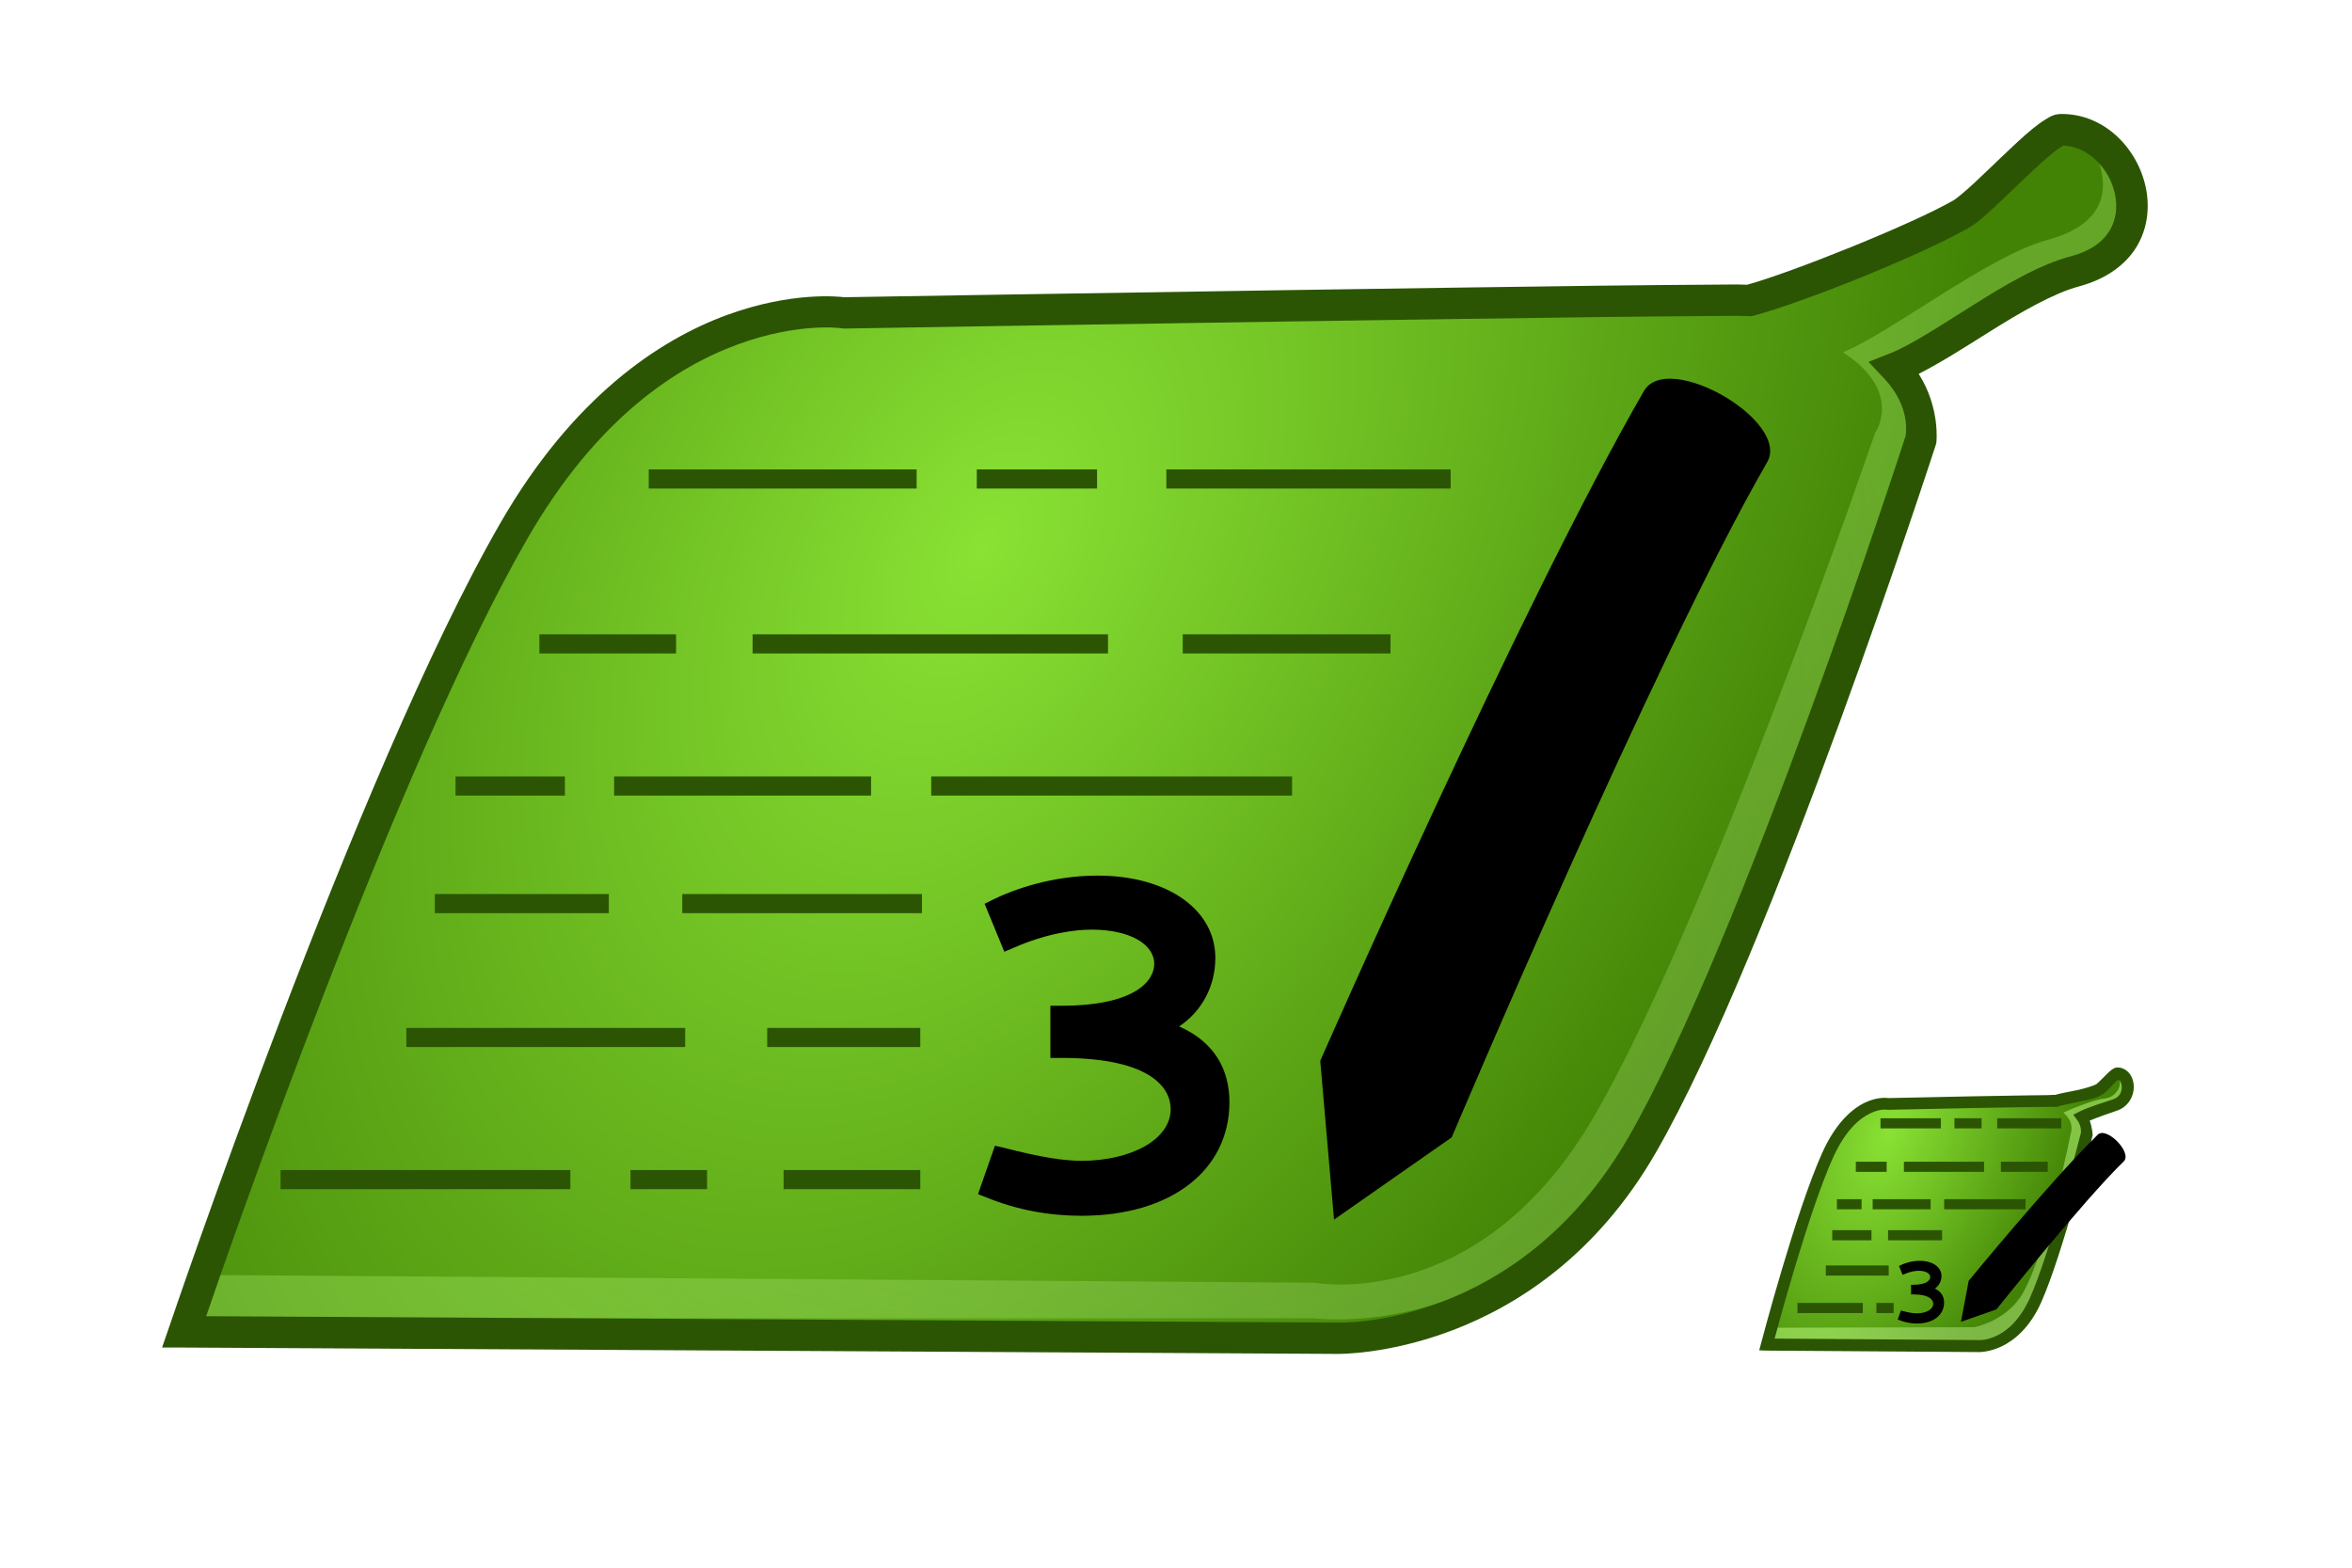
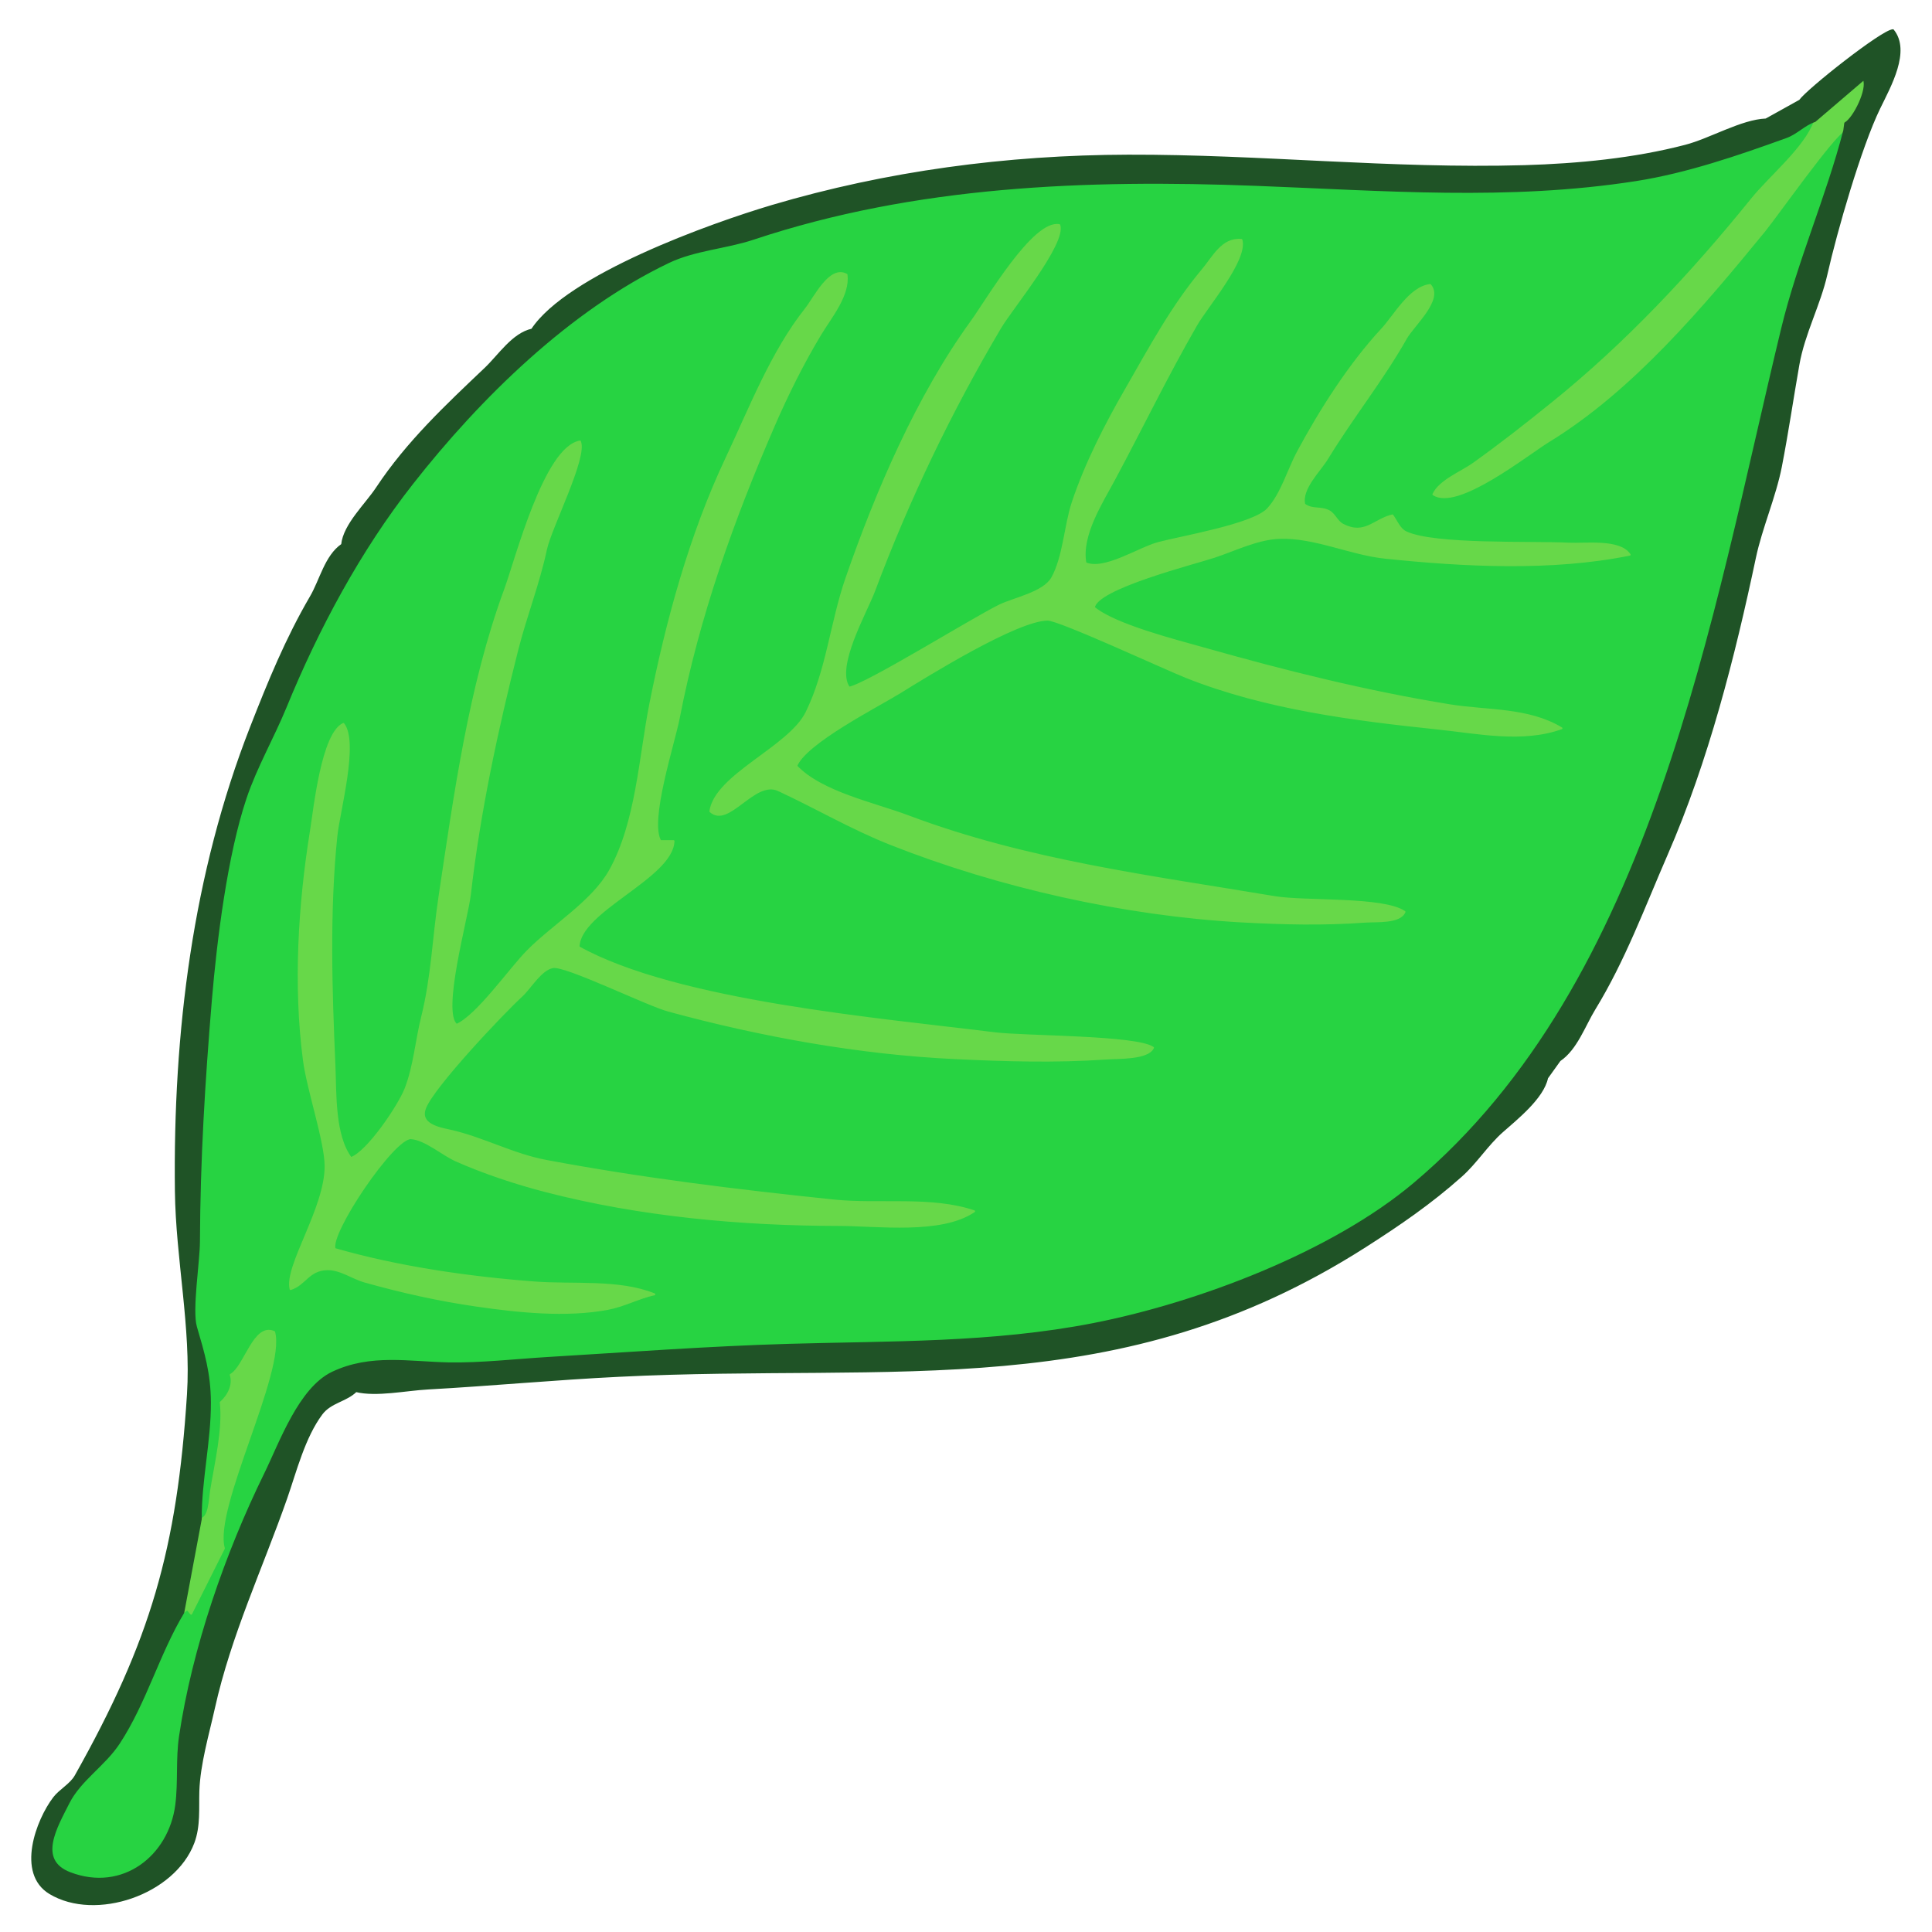
- <svg xmlns="http://www.w3.org/2000/svg" xmlns:xlink="http://www.w3.org/1999/xlink" width="300" height="200" id="svg2" version="1.1">
-   <defs id="defs4">
-     <linearGradient id="linearGradient3799">
-       <stop style="stop-color:#3e772c;stop-opacity:1;" offset="0" id="stop3801" />
-       <stop style="stop-color:#14260e;stop-opacity:1;" offset="1" id="stop3803" />
-     </linearGradient>
-     <linearGradient id="linearGradient3791">
-       <stop style="stop-color:#71ce57;stop-opacity:1;" offset="0" id="stop3793" />
-       <stop style="stop-color:#42952b;stop-opacity:1;" offset="1" id="stop3795" />
-     </linearGradient>
-     <radialGradient xlink:href="#linearGradient3791-8" id="radialGradient3797-5" cx="227.6" cy="198.532" fx="227.6" fy="198.532" r="88.868" gradientTransform="matrix(1.23116,2.132432,-1.304974,0.753427,146.9229,-521.0423)" gradientUnits="userSpaceOnUse" />
-     <linearGradient id="linearGradient3791-8">
-       <stop style="stop-color:#71ce57;stop-opacity:1;" offset="0" id="stop3793-0" />
-       <stop style="stop-color:#42952b;stop-opacity:1;" offset="1" id="stop3795-2" />
-     </linearGradient>
-     <radialGradient xlink:href="#linearGradient3791-8" id="radialGradient3935" gradientUnits="userSpaceOnUse" gradientTransform="matrix(1.23116,2.132432,-1.304974,0.753427,979.3746,13.52174)" cx="227.6" cy="198.532" fx="227.6" fy="198.532" r="88.868" />
-     <radialGradient xlink:href="#linearGradient3791-8-9" id="radialGradient3935-8" gradientUnits="userSpaceOnUse" gradientTransform="matrix(1.23116,2.132432,-1.304974,0.753427,486.9229,-521.0423)" cx="227.6" cy="198.532" fx="227.6" fy="198.532" r="88.868" />
-     <linearGradient id="linearGradient3791-8-9">
-       <stop style="stop-color:#8ae234;stop-opacity:1;" offset="0" id="stop3793-0-5" />
-       <stop style="stop-color:#428305;stop-opacity:1;" offset="1" id="stop3795-2-6" />
-     </linearGradient>
-     <radialGradient r="88.868" fy="173.089" fx="222.918" cy="173.089" cx="222.918" gradientTransform="matrix(-1.00138,1.734441,1.061417,0.6128092,172.0612,328.4263)" gradientUnits="userSpaceOnUse" id="radialGradient4021-3" xlink:href="#linearGradient3791-8-9-8" />
-     <linearGradient id="linearGradient3791-8-9-8">
-       <stop style="stop-color:#8ae234;stop-opacity:1;" offset="0" id="stop3793-0-5-6" />
-       <stop style="stop-color:#428305;stop-opacity:1;" offset="1" id="stop3795-2-6-0" />
-     </linearGradient>
-     <radialGradient r="88.868" fy="173.089" fx="222.918" cy="173.089" cx="222.918" gradientTransform="matrix(-1.23116,2.132432,1.304974,0.753427,177.3149,-536.6967)" gradientUnits="userSpaceOnUse" id="radialGradient3879" xlink:href="#linearGradient3791-8-9-8" />
-     <radialGradient r="88.868" fy="173.089" fx="222.918" cy="173.089" cx="222.918" gradientTransform="matrix(-1.23116,2.132432,1.304974,0.753427,408.5726,288.1763)" gradientUnits="userSpaceOnUse" id="radialGradient4021" xlink:href="#linearGradient3791-8-9-6" />
-     <linearGradient id="linearGradient3791-8-9-6">
-       <stop style="stop-color:#ffffff;stop-opacity:0;" offset="0" id="stop3793-0-5-1" />
-       <stop style="stop-color:#b9fa7c;stop-opacity:1;" offset="1" id="stop3795-2-6-8" />
-     </linearGradient>
-     <radialGradient r="88.868" fy="173.086" fx="222.918" cy="173.086" cx="222.918" gradientTransform="matrix(0.9527121,1.169395,0.9501934,-0.7741274,-244.2895,694.4481)" gradientUnits="userSpaceOnUse" id="radialGradient3879-7" xlink:href="#linearGradient3791-8-9-6" />
-     <radialGradient r="88.868" fy="173.086" fx="222.918" cy="173.086" cx="222.918" gradientTransform="matrix(1.171325,1.437729,1.168229,-0.9517619,-103.3157,738.187)" gradientUnits="userSpaceOnUse" id="radialGradient3879-7-2" xlink:href="#linearGradient3791-8-9-6-4" />
-     <linearGradient id="linearGradient3791-8-9-6-4">
-       <stop style="stop-color:#ffffff;stop-opacity:0;" offset="0" id="stop3793-0-5-1-0" />
-       <stop style="stop-color:#b9fa7c;stop-opacity:1;" offset="1" id="stop3795-2-6-8-0" />
-     </linearGradient>
-     <radialGradient r="88.868" fy="173.086" fx="222.918" cy="173.086" cx="222.918" gradientTransform="matrix(0.1755375,0.2761787,0.1750734,-0.1828275,181.8693,869.2098)" gradientUnits="userSpaceOnUse" id="radialGradient3879-7-5" xlink:href="#linearGradient3791-8-9-6-1" />
-     <linearGradient id="linearGradient3791-8-9-6-1">
-       <stop style="stop-color:#ffffff;stop-opacity:0;" offset="0" id="stop3793-0-5-1-3" />
-       <stop style="stop-color:#b9fa7c;stop-opacity:1;" offset="1" id="stop3795-2-6-8-7" />
-     </linearGradient>
-     <radialGradient r="88.868" fy="173.089" fx="222.918" cy="173.089" cx="222.918" gradientTransform="matrix(-1.23116,2.132432,1.304974,0.753427,341.5726,185.1763)" gradientUnits="userSpaceOnUse" id="radialGradient4021-3-8" xlink:href="#linearGradient3791-8-9-8-0" />
-     <linearGradient id="linearGradient3791-8-9-8-0">
-       <stop style="stop-color:#8ae234;stop-opacity:1;" offset="0" id="stop3793-0-5-6-9" />
-       <stop style="stop-color:#428305;stop-opacity:1;" offset="1" id="stop3795-2-6-0-5" />
-     </linearGradient>
-     <radialGradient r="88.868" fy="156.56" fx="222.701" cy="156.56" cx="222.701" gradientTransform="matrix(-0.2250573,0.3925075,0.2013905,0.1932849,266.6139,778.1773)" gradientUnits="userSpaceOnUse" id="radialGradient3990" xlink:href="#linearGradient3791-8-9-8-0" />
-     <linearGradient id="linearGradient3791-8-9-6-1-7">
-       <stop style="stop-color:#ffffff;stop-opacity:0;" offset="0" id="stop3793-0-5-1-3-4" />
-       <stop style="stop-color:#b9fa7c;stop-opacity:1;" offset="1" id="stop3795-2-6-8-7-3" />
-     </linearGradient>
-     <radialGradient r="88.868" fy="173.089" fx="222.918" cy="173.089" cx="222.918" gradientTransform="matrix(-0.1889533,0.3272768,0.2002819,0.1156328,27.34206,934.2171)" gradientUnits="userSpaceOnUse" id="radialGradient3990-0" xlink:href="#linearGradient3791-8-9-8-0-9" />
-     <linearGradient id="linearGradient3791-8-9-8-0-9">
-       <stop style="stop-color:#8ae234;stop-opacity:1;" offset="0" id="stop3793-0-5-6-9-6" />
-       <stop style="stop-color:#428305;stop-opacity:1;" offset="1" id="stop3795-2-6-0-5-6" />
-     </linearGradient>
-     <radialGradient r="88.868" fy="173.089" fx="222.918" cy="173.089" cx="222.918" gradientTransform="matrix(-1.00138,1.734441,1.061417,0.6128092,146.0612,359.4263)" gradientUnits="userSpaceOnUse" id="radialGradient4021-3-2" xlink:href="#linearGradient3791-8-9-8-1" />
-     <linearGradient id="linearGradient3791-8-9-8-1">
-       <stop style="stop-color:#8ae234;stop-opacity:1;" offset="0" id="stop3793-0-5-6-7" />
-       <stop style="stop-color:#428305;stop-opacity:1;" offset="1" id="stop3795-2-6-0-1" />
-     </linearGradient>
-     <radialGradient r="88.868" fy="156.56" fx="222.701" cy="156.56" cx="222.701" gradientTransform="matrix(-0.2250573,0.3925075,0.2013905,0.1932849,35.14941,902.3489)" gradientUnits="userSpaceOnUse" id="radialGradient3990-1" xlink:href="#linearGradient3791-8-9-8-0-5" />
-     <linearGradient id="linearGradient3791-8-9-8-0-5">
-       <stop style="stop-color:#8ae234;stop-opacity:1;" offset="0" id="stop3793-0-5-6-9-2" />
-       <stop style="stop-color:#428305;stop-opacity:1;" offset="1" id="stop3795-2-6-0-5-9" />
-     </linearGradient>
-     <linearGradient id="linearGradient3791-8-9-6-47">
-       <stop style="stop-color:#ffffff;stop-opacity:0;" offset="0" id="stop3793-0-5-1-6" />
-       <stop style="stop-color:#b9fa7c;stop-opacity:1;" offset="1" id="stop3795-2-6-8-3" />
-     </linearGradient>
-     <radialGradient r="88.868" fy="173.089" fx="222.918" cy="173.089" cx="222.918" gradientTransform="matrix(-1.00138,1.734441,1.061417,0.6128092,146.0612,359.4263)" gradientUnits="userSpaceOnUse" id="radialGradient4021-3-3" xlink:href="#linearGradient3791-8-9-8-8" />
-     <linearGradient id="linearGradient3791-8-9-8-8">
-       <stop style="stop-color:#8ae234;stop-opacity:1;" offset="0" id="stop3793-0-5-6-0" />
-       <stop style="stop-color:#428305;stop-opacity:1;" offset="1" id="stop3795-2-6-0-3" />
-     </linearGradient>
-     <linearGradient id="linearGradient3791-8-9-6-47-7">
-       <stop style="stop-color:#ffffff;stop-opacity:0;" offset="0" id="stop3793-0-5-1-6-3" />
-       <stop style="stop-color:#b9fa7c;stop-opacity:1;" offset="1" id="stop3795-2-6-8-3-9" />
-     </linearGradient>
-     <radialGradient r="88.868" fy="173.089" fx="222.918" cy="173.089" cx="222.918" gradientTransform="matrix(-0.4949553,0.8572878,0.52463,0.3028953,240.6472,770.1098)" gradientUnits="userSpaceOnUse" id="radialGradient4401-9" xlink:href="#linearGradient3791-8-9-8-8-0" />
-     <linearGradient id="linearGradient3791-8-9-8-8-0">
-       <stop style="stop-color:#8ae234;stop-opacity:1;" offset="0" id="stop3793-0-5-6-0-6" />
-       <stop style="stop-color:#428305;stop-opacity:1;" offset="1" id="stop3795-2-6-0-3-0" />
-     </linearGradient>
-   </defs>
-   <g id="layer1" transform="translate(0,-852.3614)">
-     <g id="g4625" transform="translate(-7.171573,101.1508)">
-       <path id="path2985-0-0" d="m 270.166,767.754 c -2.032,-0.003 -10.152,9.2 -12.781,10.718 -5.806,3.352 -21.123,9.491 -26.998,11.069 -2.443,-0.291 -115.525,1.578 -115.525,1.578 0,0 -24.08,-3.47 -42.111,27.76 C 54.719,850.11 30.638,921.13 30.638,921.13 l 147.053,0.807 c 0,0 24.269,0.767 38.927,-24.621 14.658,-25.388 35.564,-90.008 35.564,-90.008 0,0 0.926,-4.783 -3.184,-9.149 5.758,-2.242 15.418,-10.348 22.827,-12.333 12.294,-3.294 7.147,-18.062 -1.659,-18.073 z" style="color:#000000;fill:url(#radialGradient4021-3);fill-opacity:1;fill-rule:nonzero;stroke:none;stroke-width:4;marker:none;visibility:visible;display:inline;overflow:visible;enable-background:accumulate" />
-       <path id="path3779-5-9" d="m 232.574,810.177 c -14.217,24.625 -40.233,86.132 -40.233,86.132 L 177.33,906.805 175.571,886.547 c 0,0 25.609,-58.298 41.283,-85.446 3.025,-5.24 18.745,3.836 15.72,9.076 z" style="fill:#000000;fill-opacity:1;stroke:none" />
-       <g id="flowRoot3781-8-3" style="font-size:32px;font-style:normal;font-weight:normal;line-height:125%;letter-spacing:0px;word-spacing:0px;fill:#000000;fill-opacity:1;stroke:none;font-family:Sans" transform="matrix(1.070383,0,0,1.070383,-108.201,664.0746)">
-         <path id="path4089" style="font-size:56px;font-variant:normal;font-weight:bold;font-stretch:normal;font-family:Cantarell;-inkscape-font-specification:Cantarell Bold" d="m 226.01,188.68 -0.896,0.448 2.352,5.712 1.064,-0.448 c 4.088,-1.792 7.392,-2.184 9.352,-2.184 4.536,0 7.448,1.736 7.448,4.088 0,1.96 -2.184,4.984 -11.088,4.984 l -1.288,0 0,6.216 1.288,0 c 10.864,0 13.048,3.696 13.048,6.104 0,3.696 -4.872,6.16 -10.584,6.16 -2.016,0 -4.592,-0.336 -9.352,-1.568 l -1.008,-0.224 -2.016,5.768 1.008,0.392 c 3.696,1.512 7.56,2.184 11.312,2.184 10.696,0 17.64,-5.432 17.64,-13.552 0,-3.752 -1.68,-7.112 -5.992,-9.016 2.688,-1.792 4.312,-4.76 4.312,-8.176 0,-5.712 -5.656,-9.8 -14.056,-9.8 -5.32,0 -9.968,1.624 -12.544,2.912" />
-       </g>
-       <path id="path3941-0" d="m 124.555,901.701 -17.435,0" style="fill:#295103;fill-opacity:1;stroke:#2b5503;stroke-width:2.44;stroke-linecap:butt;stroke-linejoin:miter;stroke-miterlimit:4;stroke-opacity:1;stroke-dasharray:none" />
-       <path id="path3943-4" d="m 97.356,901.701 -9.764,0" style="fill:#295103;fill-opacity:1;stroke:#2b5503;stroke-width:2.44;stroke-linecap:butt;stroke-linejoin:miter;stroke-miterlimit:4;stroke-opacity:1;stroke-dasharray:none" />
-       <path id="path3945-1" d="m 79.921,901.701 -36.963,0" style="fill:#295103;fill-opacity:1;stroke:#2b5503;stroke-width:2.44;stroke-linecap:butt;stroke-linejoin:miter;stroke-miterlimit:4;stroke-opacity:1;stroke-dasharray:none" />
-       <path id="path3947-6" d="m 124.555,883.567 -19.527,0" style="fill:#295103;fill-opacity:1;stroke:#2b5503;stroke-width:2.44;stroke-linecap:butt;stroke-linejoin:miter;stroke-miterlimit:4;stroke-opacity:1;stroke-dasharray:none" />
-       <path id="path3949-8" d="m 94.567,883.567 -35.568,0" style="fill:#295103;fill-opacity:1;stroke:#2b5503;stroke-width:2.44;stroke-linecap:butt;stroke-linejoin:miter;stroke-miterlimit:4;stroke-opacity:1;stroke-dasharray:none" />
-       <path id="path3959-3" d="m 171.979,851.488 -46.029,0" style="fill:#295103;fill-opacity:1;stroke:#2b5503;stroke-width:2.44;stroke-linecap:butt;stroke-linejoin:miter;stroke-miterlimit:4;stroke-opacity:1;stroke-dasharray:none" />
-       <path id="path3961-9" d="m 118.279,851.488 -32.778,0" style="fill:#295103;fill-opacity:1;stroke:#2b5503;stroke-width:2.44;stroke-linecap:butt;stroke-linejoin:miter;stroke-miterlimit:4;stroke-opacity:1;stroke-dasharray:none" />
-       <path id="path3963-2" d="m 79.224,851.488 -13.948,0" style="fill:#295103;fill-opacity:1;stroke:#2b5503;stroke-width:2.44;stroke-linecap:butt;stroke-linejoin:miter;stroke-miterlimit:4;stroke-opacity:1;stroke-dasharray:none" />
-       <path id="path3965-6" d="m 184.532,833.356 -26.501,0" style="fill:#295103;fill-opacity:1;stroke:#2b5503;stroke-width:2.44;stroke-linecap:butt;stroke-linejoin:miter;stroke-miterlimit:4;stroke-opacity:1;stroke-dasharray:none" />
-       <path id="path3967-7" d="m 148.499,833.356 -45.331,0" style="fill:#295103;fill-opacity:1;stroke:#2b5503;stroke-width:2.44;stroke-linecap:butt;stroke-linejoin:miter;stroke-miterlimit:4;stroke-opacity:1;stroke-dasharray:none" />
-       <path id="path3969-0" d="m 93.404,833.356 -17.435,0" style="fill:#295103;fill-opacity:1;stroke:#2b5503;stroke-width:2.44;stroke-linecap:butt;stroke-linejoin:miter;stroke-miterlimit:4;stroke-opacity:1;stroke-dasharray:none" />
-       <path id="path3971-8" d="m 192.204,812.317 -36.265,0" style="fill:#295103;fill-opacity:1;stroke:#2b5503;stroke-width:2.44;stroke-linecap:butt;stroke-linejoin:miter;stroke-miterlimit:4;stroke-opacity:1;stroke-dasharray:none" />
-       <path id="path3973-4" d="m 147.104,812.317 -15.343,0" style="fill:#295103;fill-opacity:1;stroke:#2b5503;stroke-width:2.44;stroke-linecap:butt;stroke-linejoin:miter;stroke-miterlimit:4;stroke-opacity:1;stroke-dasharray:none" />
-       <path id="path3979-1" d="m 124.09,812.317 -34.173,0" style="fill:#295103;fill-opacity:1;stroke:#2b5503;stroke-width:2.44;stroke-linecap:butt;stroke-linejoin:miter;stroke-miterlimit:4;stroke-opacity:1;stroke-dasharray:none" />
-       <path id="path3981-8" d="m 124.772,866.49 -30.575,0" style="fill:#295103;fill-opacity:1;stroke:#2b5503;stroke-width:2.44;stroke-linecap:butt;stroke-linejoin:miter;stroke-miterlimit:4;stroke-opacity:1;stroke-dasharray:none" />
-       <path id="path3983-5" d="m 84.828,866.49 -22.191,0" style="fill:#295103;fill-opacity:1;stroke:#2b5503;stroke-width:2.44;stroke-linecap:butt;stroke-linejoin:miter;stroke-miterlimit:4;stroke-opacity:1;stroke-dasharray:none" />
-       <path id="path2985-0-0-0" d="m 274.863,771.849 c 1.378,4.035 0.438,8.104 -6.623,9.996 -7.409,1.985 -20.253,12.058 -26.01,14.3 7.796,5.052 4.119,10.282 4.119,10.282 0,0 -21.105,61.667 -35.763,87.055 -14.658,25.388 -35.686,21.376 -35.686,21.376 L 35.12,913.881 c -0.837,2.304 -1.892,5.489 -1.892,5.489 l 141.572,0.021 c 0,0 25.104,3.35 39.762,-22.038 14.658,-25.388 35.458,-89.372 35.458,-89.372 0,0 3.096,-4.241 -4.059,-10.561 7.95,-2.278 16.212,-10.081 24.324,-12.618 9.801,-2.094 7.192,-11.207 4.577,-12.952 z" style="opacity:0.293;fill:url(#radialGradient3879-7);fill-opacity:1;stroke:none" />
-       <path id="path2985-0-0-4" d="m 270.156,765.75 c -1.009,0 -1.508,0.353 -2.062,0.688 -0.555,0.335 -1.101,0.741 -1.688,1.219 -1.173,0.955 -2.463,2.182 -3.781,3.438 -1.318,1.256 -2.649,2.546 -3.781,3.594 -1.133,1.048 -2.183,1.898 -2.469,2.062 -5.37,3.1 -20.795,9.266 -26.344,10.781 -0.05,-3.6e-4 -0.093,10e-4 -0.156,0 -0.303,-0.005 -0.701,-0.03 -1.188,-0.031 -0.974,-0.002 -2.302,0.02 -3.969,0.031 -3.333,0.023 -7.963,0.058 -13.438,0.125 -10.949,0.134 -25.305,0.347 -39.594,0.562 -28.405,0.428 -56.193,0.901 -56.531,0.906 0,0 -0.324,0.003 -0.344,0 -0.49,-0.062 -6.594,-0.78 -14.938,2.281 -8.684,3.187 -19.619,10.492 -28.844,26.469 C 52.729,849.575 28.75,920.5 28.75,920.5 l -0.906,2.625 2.781,0 147,0.812 c 0,0 0.062,-2e-5 0.062,0 0.186,0.004 25.567,0.51 40.656,-25.625 7.49,-12.974 16.365,-35.477 23.438,-54.844 7.073,-19.367 12.312,-35.531 12.312,-35.531 l 0.031,-0.125 0.031,-0.125 c 0,0 0.541,-4.375 -2.25,-8.781 2.771,-1.406 5.741,-3.301 8.938,-5.312 4.029,-2.535 8.243,-4.971 11.5,-5.844 3.468,-0.929 5.977,-2.764 7.375,-5.094 1.398,-2.33 1.668,-5.032 1.156,-7.5 -1.023,-4.935 -5.198,-9.399 -10.719,-9.406 z m 0.219,4.031 c 3.188,0.134 5.899,2.988 6.562,6.188 0.339,1.637 0.163,3.259 -0.656,4.625 -0.82,1.366 -2.29,2.595 -4.969,3.312 -4.152,1.112 -8.501,3.737 -12.594,6.312 -4.093,2.575 -7.966,5.1 -10.438,6.062 L 245.5,797.375 l 2.031,2.156 c 3.461,3.675 2.709,7.247 2.688,7.344 -0.092,0.285 -5.206,16.102 -12.188,35.219 -7.045,19.29 -15.989,41.804 -23.156,54.219 -14.171,24.545 -37.125,23.625 -37.125,23.625 l -0.031,0 -0.031,0 -144.219,-0.812 c 2.519,-7.342 24.258,-70.252 41,-99.25 8.807,-15.254 18.918,-21.833 26.781,-24.719 7.864,-2.886 13.312,-2.062 13.312,-2.062 l 0.156,0.031 0.188,0 c 0,0 28.27,-0.475 56.844,-0.906 14.287,-0.215 28.652,-0.428 39.594,-0.562 5.471,-0.067 10.087,-0.102 13.406,-0.125 1.66,-0.012 2.987,-0.034 3.938,-0.031 0.475,10e-4 0.857,0.027 1.125,0.031 0.268,0.005 0.523,0.021 0.344,0 l 0.375,0.031 0.375,-0.094 c 6.289,-1.689 21.26,-7.665 27.469,-11.25 1.029,-0.594 1.995,-1.49 3.188,-2.594 1.193,-1.104 2.518,-2.391 3.812,-3.625 1.295,-1.234 2.559,-2.402 3.562,-3.219 0.502,-0.409 0.961,-0.732 1.25,-0.906 0.098,-0.059 0.133,-0.078 0.188,-0.094 z" style="font-size:medium;font-style:normal;font-variant:normal;font-weight:normal;font-stretch:normal;text-indent:0;text-align:start;text-decoration:none;line-height:normal;letter-spacing:normal;word-spacing:normal;text-transform:none;direction:ltr;block-progression:tb;writing-mode:lr-tb;text-anchor:start;baseline-shift:baseline;color:#000000;fill:#2b5503;fill-opacity:1;fill-rule:nonzero;stroke:none;stroke-width:4;marker:none;visibility:visible;display:inline;overflow:visible;enable-background:accumulate;font-family:Sans;-inkscape-font-specification:Sans" />
-     </g>
-     <g id="g4603" transform="translate(-7.171573,101.1508)">
-       <path id="path2985-0-0-2" d="m 277.262,888.162 c -0.374,0 -1.698,1.569 -2.182,1.927 -1.07,0.792 -4.669,1.206 -5.751,1.578 -0.45,-0.068 -21.286,0.373 -21.286,0.373 0,0 -4.437,-0.82 -7.759,6.556 -3.322,7.376 -7.759,24.149 -7.759,24.149 l 27.095,0.191 c 0,0 4.472,0.181 7.172,-5.815 2.701,-5.996 6.553,-21.257 6.553,-21.257 0,0 0.171,-1.13 -0.587,-2.161 1.061,-0.529 2.841,-1.063 4.206,-1.532 2.265,-0.778 1.921,-4.007 0.298,-4.01 z" style="color:#000000;fill:url(#radialGradient3990);fill-opacity:1;fill-rule:nonzero;stroke:none;stroke-width:1.515;marker:none;visibility:visible;display:inline;overflow:visible;enable-background:accumulate" />
-       <g id="flowRoot3781-8-3-3" style="font-size:32px;font-style:normal;font-weight:normal;line-height:125%;letter-spacing:0px;word-spacing:0px;fill:#000000;fill-opacity:1;stroke:none;font-family:Sans" transform="matrix(0.1972183,0,0,0.1972183,204.9907,875.4252)">
-         <path id="path4089-2" style="font-size:56px;font-variant:normal;font-weight:bold;font-stretch:normal;font-family:Cantarell;-inkscape-font-specification:Cantarell Bold" d="m 226.01,188.68 -0.896,0.448 2.352,5.712 1.064,-0.448 c 4.088,-1.792 7.392,-2.184 9.352,-2.184 4.536,0 7.448,1.736 7.448,4.088 0,1.96 -2.184,4.984 -11.088,4.984 l -1.288,0 0,6.216 1.288,0 c 10.864,0 13.048,3.696 13.048,6.104 0,3.696 -4.872,6.16 -10.584,6.16 -2.016,0 -4.592,-0.336 -9.352,-1.568 l -1.008,-0.224 -2.016,5.768 1.008,0.392 c 3.696,1.512 7.56,2.184 11.312,2.184 10.696,0 17.64,-5.432 17.64,-13.552 0,-3.752 -1.68,-7.112 -5.992,-9.016 2.688,-1.792 4.312,-4.76 4.312,-8.176 0,-5.712 -5.656,-9.8 -14.056,-9.8 -5.32,0 -9.968,1.624 -12.544,2.912" />
-       </g>
-       <path id="path3943-4-3" d="m 248.707,918.08 -2.202,0" style="fill:#295103;fill-opacity:1;stroke:#2b5503;stroke-width:1.292;stroke-linecap:butt;stroke-linejoin:miter;stroke-miterlimit:4;stroke-opacity:1;stroke-dasharray:none" />
-       <path id="path3945-1-3" d="m 244.775,918.08 -8.335,0" style="fill:#295103;fill-opacity:1;stroke:#2b5503;stroke-width:1.292;stroke-linecap:butt;stroke-linejoin:miter;stroke-miterlimit:4;stroke-opacity:1;stroke-dasharray:none" />
-       <path id="path3949-8-3" d="m 248.078,913.301 -8.021,0" style="fill:#295103;fill-opacity:1;stroke:#2b5503;stroke-width:1.292;stroke-linecap:butt;stroke-linejoin:miter;stroke-miterlimit:4;stroke-opacity:1;stroke-dasharray:none" />
-       <path id="path3959-3-8" d="m 265.535,904.845 -10.38,0" style="fill:#295103;fill-opacity:1;stroke:#2b5503;stroke-width:1.292;stroke-linecap:butt;stroke-linejoin:miter;stroke-miterlimit:4;stroke-opacity:1;stroke-dasharray:none" />
-       <path id="path3961-9-6" d="m 253.425,904.845 -7.392,0" style="fill:#295103;fill-opacity:1;stroke:#2b5503;stroke-width:1.292;stroke-linecap:butt;stroke-linejoin:miter;stroke-miterlimit:4;stroke-opacity:1;stroke-dasharray:none" />
-       <path id="path3963-2-1" d="m 244.618,904.845 -3.145,0" style="fill:#295103;fill-opacity:1;stroke:#2b5503;stroke-width:1.292;stroke-linecap:butt;stroke-linejoin:miter;stroke-miterlimit:4;stroke-opacity:1;stroke-dasharray:none" />
-       <path id="path3965-6-6" d="m 268.366,900.066 -5.976,0" style="fill:#295103;fill-opacity:1;stroke:#2b5503;stroke-width:1.292;stroke-linecap:butt;stroke-linejoin:miter;stroke-miterlimit:4;stroke-opacity:1;stroke-dasharray:none" />
-       <path id="path3967-7-0" d="m 260.24,900.066 -10.222,0" style="fill:#295103;fill-opacity:1;stroke:#2b5503;stroke-width:1.292;stroke-linecap:butt;stroke-linejoin:miter;stroke-miterlimit:4;stroke-opacity:1;stroke-dasharray:none" />
-       <path id="path3969-0-9" d="m 247.816,900.066 -3.932,0" style="fill:#295103;fill-opacity:1;stroke:#2b5503;stroke-width:1.292;stroke-linecap:butt;stroke-linejoin:miter;stroke-miterlimit:4;stroke-opacity:1;stroke-dasharray:none" />
-       <path id="path3971-8-1" d="m 270.096,894.52 -8.178,0" style="fill:#295103;fill-opacity:1;stroke:#2b5503;stroke-width:1.292;stroke-linecap:butt;stroke-linejoin:miter;stroke-miterlimit:4;stroke-opacity:1;stroke-dasharray:none" />
-       <path id="path3973-4-9" d="m 259.926,894.52 -3.46,0" style="fill:#295103;fill-opacity:1;stroke:#2b5503;stroke-width:1.292;stroke-linecap:butt;stroke-linejoin:miter;stroke-miterlimit:4;stroke-opacity:1;stroke-dasharray:none" />
-       <path id="path3979-1-1" d="m 254.736,894.52 -7.706,0" style="fill:#295103;fill-opacity:1;stroke:#2b5503;stroke-width:1.292;stroke-linecap:butt;stroke-linejoin:miter;stroke-miterlimit:4;stroke-opacity:1;stroke-dasharray:none" />
-       <path id="path3981-8-5" d="m 254.89,908.799 -6.895,0" style="fill:#295103;fill-opacity:1;stroke:#2b5503;stroke-width:1.292;stroke-linecap:butt;stroke-linejoin:miter;stroke-miterlimit:4;stroke-opacity:1;stroke-dasharray:none" />
-       <path id="path3983-5-0" d="m 245.882,908.799 -5.004,0" style="fill:#295103;fill-opacity:1;stroke:#2b5503;stroke-width:1.292;stroke-linecap:butt;stroke-linejoin:miter;stroke-miterlimit:4;stroke-opacity:1;stroke-dasharray:none" />
-       <path id="path2985-0-0-0-9" d="m 277.465,888.851 c 0.41,0.859 -0.417,2.357 -1.786,2.489 -1.303,0.125 -4.264,1.296 -5.325,1.825 1.436,1.193 0.978,2.491 0.978,2.491 0,0 -2.894,14.6 -6.058,20.372 -2.06,3.758 -6.32,4.501 -6.32,4.501 l -25.327,0.07 c -0.154,0.544 -0.461,1.597 -0.461,1.597 l 25.921,0.138 c 0,0 4.568,0.629 7.269,-5.367 2.701,-5.996 6.487,-20.901 6.487,-20.901 0,0 0.467,-1.075 -0.851,-2.568 1.465,-0.538 3.436,-0.874 4.931,-1.473 1.806,-0.495 1.026,-2.763 0.544,-3.175 z" style="opacity:0.541;fill:url(#radialGradient3879-7-5);fill-opacity:1;stroke:none" />
-       <path id="path2985-0-0-2-9" d="m 277.277,887.391 c -0.311,0 -0.467,0.112 -0.594,0.188 -0.127,0.076 -0.234,0.159 -0.344,0.25 -0.22,0.182 -0.431,0.4 -0.656,0.625 -0.451,0.45 -0.98,0.97 -1.062,1.031 -0.259,0.192 -1.415,0.568 -2.562,0.813 -1.062,0.226 -2.043,0.379 -2.75,0.594 -0.014,3e-4 -0.043,4e-4 -0.062,0 -0.061,0 -0.127,3e-4 -0.219,0 -0.183,-5e-4 -0.442,0.029 -0.75,0.031 -0.616,0.01 -1.46,0.015 -2.469,0.031 -2.018,0.032 -4.679,0.074 -7.312,0.125 -5.188,0.1 -10.161,0.215 -10.312,0.219 0,0 -0.136,0 -0.156,0 -0.212,-0.028 -1.381,-0.17 -2.938,0.562 -1.703,0.801 -3.783,2.625 -5.5,6.438 -3.395,7.537 -7.781,24.25 -7.781,24.25 l -0.25,0.937 0.969,0.031 27.062,0.188 c 0,0 0.03,0 0.031,0 0.046,0 1.331,0.012 2.906,-0.75 1.604,-0.776 3.553,-2.388 4.969,-5.531 2.788,-6.189 6.594,-21.375 6.594,-21.375 l 0,-0.031 0,-0.031 c 0,0 -0.029,-0.857 -0.375,-1.812 0.99,-0.415 2.32,-0.876 3.5,-1.281 1.448,-0.497 2.132,-1.855 2.125,-3.031 -0.004,-0.588 -0.163,-1.153 -0.5,-1.625 -0.337,-0.472 -0.906,-0.843 -1.562,-0.844 z m 0.031,1.594 c 0.011,-0.01 0.021,0.01 0.031,0 0.084,0.022 0.169,0.012 0.25,0.125 0.113,0.159 0.217,0.465 0.219,0.781 0.004,0.633 -0.277,1.282 -1.094,1.562 -1.341,0.46 -3.099,0.973 -4.281,1.562 l -0.812,0.406 0.531,0.719 c 0.569,0.775 0.438,1.625 0.438,1.625 -0.044,0.172 -3.901,15.261 -6.5,21.031 -1.285,2.853 -2.912,4.18 -4.219,4.812 -1.307,0.632 -2.219,0.562 -2.219,0.563 l -0.031,0 -26.094,-0.188 c 0.427,-1.593 4.357,-16.224 7.438,-23.062 1.605,-3.563 3.435,-5.054 4.781,-5.688 1.346,-0.633 2.156,-0.438 2.156,-0.437 l 0.094,0 0.062,0 c 0,0 5.205,-0.117 10.469,-0.219 2.632,-0.051 5.298,-0.093 7.312,-0.125 1.007,-0.016 1.828,-0.026 2.438,-0.031 0.305,0 0.578,-5e-4 0.75,0 0.086,2e-4 0.143,0 0.188,0 l 0.188,0.031 0.188,-0.062 c 0.378,-0.13 1.591,-0.371 2.781,-0.625 1.19,-0.254 2.346,-0.463 3.156,-1.062 0.402,-0.297 0.793,-0.763 1.219,-1.188 0.213,-0.212 0.414,-0.408 0.562,-0.531 z" style="font-size:medium;font-style:normal;font-variant:normal;font-weight:normal;font-stretch:normal;text-indent:0;text-align:start;text-decoration:none;line-height:normal;letter-spacing:normal;word-spacing:normal;text-transform:none;direction:ltr;block-progression:tb;writing-mode:lr-tb;text-anchor:start;baseline-shift:baseline;color:#000000;fill:#2b5503;fill-opacity:1;fill-rule:nonzero;stroke:none;stroke-width:1.515;marker:none;visibility:visible;display:inline;overflow:visible;enable-background:accumulate;font-family:Sans;-inkscape-font-specification:Sans" />
-       <path id="path3779-5-9-1" d="m 278.057,899.374 c -5.326,5.207 -16.235,18.883 -16.235,18.883 l -4.528,1.587 0.988,-5.234 c 0,0 10.579,-12.896 16.451,-18.636 1.133,-1.108 4.457,2.292 3.324,3.4 z" style="fill:#000000;fill-opacity:1;stroke:none" />
-     </g>
-   </g>
+ <svg xmlns="http://www.w3.org/2000/svg" viewBox="0 0 256 256" width="256" height="256">
+   <path d="M240.48 16.04C239.24 19.57 234.58 23.36 232.17 26.34C224.2 36.2 215.54 45.48 205.63 53.46C202.26 56.19 198.77 58.92 195.26 61.43C193.63 62.59 190.76 63.7 189.93 65.5C193.08 67.64 202.29 60.25 205.26 58.43C216.31 51.66 225.65 40.54 233.78 30.61C235.47 28.53 242.99 17.86 244.37 17.29C242.08 26.13 238.3 34.6 236.13 43.58C226.86 81.93 219.18 130.1 187.37 156.86C176.47 166.03 158.71 172.73 144.88 175.44C131.48 178.06 118.08 177.8 104.5 178.19C93.82 178.5 83.16 179.3 72.5 179.94C68.27 180.2 63.72 180.72 59.5 180.65C54.21 180.55 49.13 179.48 44.06 181.88C39.67 183.97 37.13 191.2 35.13 195.28C29.95 205.84 25.59 218.39 23.85 230.06C23.4 233.09 23.74 236.14 23.35 239.17C22.47 245.98 16.29 250.87 9.28 248.2C4.81 246.49 7.48 242.08 9.07 238.91C10.62 235.83 13.86 233.89 15.78 230.94C19.32 225.53 21.01 219.11 24.29 213.67C24.95 213.01 24.85 213.35 25.33 213.83C26.78 210.94 28.22 208.06 29.67 205.17C28.14 199.82 37.75 181.84 36.33 176.5C33.67 175.28 32.46 181.12 30.57 182.17C30.99 183.5 30.28 184.92 29.25 185.83C29.64 189.45 28.55 193.87 27.96 197.56C27.77 198.77 27.75 201.09 26.61 201.28C26.57 196.18 27.84 191.01 27.82 185.83C27.8 181.96 26.99 179.32 25.97 175.83C25.32 173.62 26.36 167.19 26.37 164.5C26.41 153.72 27.05 143.23 27.95 132.5C28.62 124.52 30.02 113.26 32.55 105.74C33.93 101.63 36.19 97.73 37.85 93.69C42.09 83.33 47.66 72.93 54.6 64.09C63.52 52.71 75.41 41.04 88.57 34.74C92.05 33.07 96.19 32.85 99.82 31.64C121.27 24.49 143.95 23.64 166.41 24.5C183.36 25.14 199.87 26.51 216.77 23.87C223.49 22.82 230.31 20.47 236.68 18.17C238.07 17.67 239.08 16.5 240.48 16.04ZM140.37 29.83C136.96 29.15 130.74 39.84 128.75 42.58C121.54 52.52 116.16 65.08 112.15 76.63C110.13 82.47 109.61 88.81 106.87 94.4C104.59 99.05 94.83 102.66 94.12 107.5C96.53 109.73 99.94 103.22 103.14 104.7C108.11 107 112.86 109.8 118 111.83C132.43 117.53 148.99 121.23 164.5 122.1C169.93 122.4 175.44 122.53 180.87 122.13C182.42 122.02 185.49 122.3 186.11 120.83C183.3 118.89 172.92 119.54 168.91 118.87C152.44 116.11 136.07 114.08 120.35 108.16C115.9 106.48 108.8 105.01 105.51 101.5C106.7 98.44 116.19 93.63 119.24 91.75C123.04 89.4 134.82 82.1 138.83 82.11C140.39 82.11 154.38 88.6 157.15 89.7C167.67 93.89 179.35 95.37 190.52 96.54C195.87 97.1 201.74 98.36 206.91 96.5C202.48 93.83 197.07 94.25 192.11 93.45C181.03 91.65 170.3 88.97 159.53 85.92C155.91 84.9 147.63 82.8 144.95 80.5C145.27 77.94 158.03 74.72 160.91 73.78C163.63 72.88 166.6 71.39 169.5 71.28C174.13 71.09 178.92 73.42 183.51 73.9C193.99 74.99 205.55 75.6 215.94 73.5C214.62 71.5 210.08 72.14 207.83 72.03C203.08 71.78 190.05 72.31 186.29 70.52C185.43 70.12 185.03 69 184.5 68.29C182.09 68.86 180.84 71.03 177.94 69.53C177.14 69.12 176.85 68.13 176.1 67.73C174.99 67.14 173.89 67.64 172.83 66.84C172.34 64.75 174.85 62.43 175.88 60.73C179.17 55.33 183.2 50.31 186.31 44.81C187.28 43.09 191.2 39.68 189.5 37.76C186.78 38.1 184.84 41.77 183.13 43.62C178.85 48.23 174.98 54.3 172 59.84C170.71 62.22 169.82 65.5 167.98 67.46C166.03 69.54 156.62 71.12 153.49 71.95C150.92 72.63 146.3 75.73 143.83 74.62C143.15 70.94 145.99 66.61 147.66 63.48C151.32 56.66 154.65 49.75 158.53 43.03C159.96 40.57 165.25 34.41 164.5 31.79C161.95 31.54 160.78 34.07 159.31 35.81C155.31 40.58 152.37 46.07 149.28 51.44C146.53 56.2 143.87 61.37 142.13 66.6C141.13 69.61 140.95 73.87 139.41 76.59C138.3 78.56 134.34 79.3 132.42 80.24C128.77 82.04 114.82 90.72 112.5 91.12C110.55 88.4 114.76 81.15 115.82 78.32C120.38 66.16 125.94 54.57 132.56 43.39C134.09 40.82 141.17 32.27 140.37 29.83ZM112.17 36.4C109.98 35.18 107.97 39.42 106.77 40.94C102.23 46.66 99.35 54.17 96.24 60.75C91.45 70.89 88.33 82.34 86.16 93.31C84.78 100.28 84.37 109 80.83 115.34C78.49 119.52 73.26 122.61 69.88 126.05C67.51 128.46 63.26 134.58 60.5 135.8C58.37 134.17 61.91 121.64 62.27 118.5C63.5 107.69 65.88 96.62 68.55 86.09C69.68 81.64 71.39 77.31 72.34 72.83C72.97 69.88 77.76 60.59 76.85 58.5C72.18 59.33 68.41 74.08 66.93 78.11C62.19 90.97 60.26 105.31 58.23 118.82C57.41 124.27 57.26 129.45 55.92 134.8C55.15 137.89 54.9 141.26 53.75 144.23C52.88 146.49 48.72 152.68 46.5 153.45C44.23 150.45 44.48 144.78 44.32 141.17C43.88 131.14 43.55 120.84 44.57 110.83C44.91 107.53 47.44 98.38 45.5 95.92C42.69 97.24 41.68 107.11 41.2 110.09C39.62 119.89 38.97 130.61 40.27 140.5C40.78 144.41 43.12 151.21 43.14 154.5C43.17 160.11 37.75 167.75 38.5 170.81C40.43 170.22 40.86 168.23 43.37 168.18C45.11 168.14 46.72 169.37 48.35 169.82C53.23 171.19 58.14 172.29 63.17 173.01C68.7 173.81 74.99 174.47 80.53 173.44C82.7 173.03 84.59 171.98 86.71 171.5C82.01 169.6 75.89 170.32 70.83 169.93C62.12 169.27 52.72 167.92 44.35 165.5C43.51 163.51 52.18 150.67 54.46 150.82C56.35 150.94 58.66 152.99 60.42 153.77C64.13 155.42 68.37 156.82 72.31 157.84C84.86 161.09 98.22 162.3 111.17 162.32C116.29 162.33 124.73 163.48 129.08 160.5C123.41 158.57 116.44 159.69 110.5 159.07C97.6 157.73 85.08 156.2 72.37 153.82C67.98 153 64 150.79 59.69 149.82C58.25 149.5 55.5 149.04 56.32 146.84C57.36 144.04 66.57 134.3 69.12 131.96C70.27 130.9 71.66 128.43 73.27 128.15C74.98 127.85 85.67 133.12 88.55 133.91C100.76 137.24 113.83 139.61 126.5 140.21C133.16 140.53 139.84 140.73 146.5 140.27C148.16 140.15 152.11 140.32 152.78 138.83C150.58 137.28 135.77 137.4 131.84 136.91C116.76 135.03 89.67 132.75 76.67 125.5C76.69 120.69 89.07 116.31 89.25 111.45C88.66 111.45 88.08 111.45 87.5 111.45C85.9 108.78 89.29 98.53 89.94 95.16C92.54 81.71 97.12 68.89 102.55 56.38C104.31 52.32 106.45 48.02 108.74 44.24C110.09 42.02 112.53 39.09 112.17 36.4Z" fill="#27d342" fill-rule="evenodd" stroke="#27d342" stroke-width="0.25" stroke-linejoin="round" />
+   <path d="M244.37 17.29C242.99 17.86 235.47 28.53 233.78 30.61C225.65 40.54 216.31 51.66 205.26 58.43C202.29 60.25 193.08 67.64 189.93 65.5C190.76 63.7 193.63 62.59 195.26 61.43C198.77 58.92 202.26 56.19 205.63 53.46C215.54 45.48 224.2 36.2 232.17 26.34C234.58 23.36 239.24 19.57 240.48 16.04C242.64 14.19 244.8 12.35 246.96 10.5C247.59 11.77 245.69 15.66 244.5 16.33C244.46 16.65 244.41 16.97 244.37 17.29ZM140.37 29.83C141.17 32.27 134.09 40.82 132.56 43.39C125.94 54.57 120.38 66.16 115.82 78.32C114.76 81.15 110.55 88.4 112.5 91.12C114.82 90.72 128.77 82.04 132.42 80.24C134.34 79.3 138.3 78.56 139.41 76.59C140.95 73.87 141.13 69.61 142.13 66.6C143.87 61.37 146.53 56.2 149.28 51.44C152.37 46.07 155.31 40.58 159.31 35.81C160.78 34.07 161.95 31.54 164.5 31.79C165.25 34.41 159.96 40.57 158.53 43.03C154.65 49.75 151.32 56.66 147.66 63.48C145.99 66.61 143.15 70.94 143.83 74.62C146.3 75.73 150.92 72.63 153.49 71.95C156.62 71.12 166.03 69.54 167.98 67.46C169.82 65.5 170.71 62.22 172 59.84C174.98 54.3 178.85 48.23 183.13 43.62C184.84 41.77 186.78 38.1 189.5 37.76C191.2 39.68 187.28 43.09 186.31 44.81C183.2 50.31 179.17 55.33 175.88 60.73C174.85 62.43 172.34 64.75 172.83 66.84C173.89 67.64 174.99 67.14 176.1 67.73C176.85 68.13 177.14 69.12 177.94 69.53C180.84 71.03 182.09 68.86 184.5 68.29C185.03 69 185.43 70.12 186.29 70.52C190.05 72.31 203.08 71.78 207.83 72.03C210.08 72.14 214.62 71.5 215.94 73.5C205.55 75.6 193.99 74.99 183.51 73.9C178.92 73.42 174.13 71.09 169.5 71.28C166.6 71.39 163.63 72.88 160.91 73.78C158.03 74.72 145.27 77.94 144.95 80.5C147.63 82.8 155.91 84.9 159.53 85.92C170.3 88.97 181.03 91.65 192.11 93.45C197.07 94.25 202.48 93.83 206.91 96.5C201.74 98.36 195.87 97.1 190.52 96.54C179.35 95.37 167.67 93.89 157.15 89.7C154.38 88.6 140.39 82.11 138.83 82.11C134.82 82.1 123.04 89.4 119.24 91.75C116.19 93.63 106.7 98.44 105.51 101.5C108.8 105.01 115.9 106.48 120.35 108.16C136.07 114.08 152.44 116.11 168.91 118.87C172.92 119.54 183.3 118.89 186.11 120.83C185.49 122.3 182.42 122.02 180.87 122.13C175.44 122.53 169.93 122.4 164.5 122.1C148.99 121.23 132.43 117.53 118 111.83C112.86 109.8 108.11 107 103.14 104.7C99.94 103.22 96.53 109.73 94.12 107.5C94.83 102.66 104.59 99.05 106.87 94.4C109.61 88.81 110.13 82.47 112.15 76.63C116.16 65.08 121.54 52.52 128.75 42.58C130.74 39.84 136.96 29.15 140.37 29.83ZM112.17 36.4C112.53 39.09 110.09 42.02 108.74 44.24C106.45 48.02 104.31 52.32 102.55 56.38C97.12 68.89 92.54 81.71 89.94 95.16C89.29 98.53 85.9 108.78 87.5 111.45C88.08 111.45 88.66 111.45 89.25 111.45C89.07 116.31 76.69 120.69 76.67 125.5C89.67 132.75 116.76 135.03 131.84 136.91C135.77 137.4 150.58 137.28 152.78 138.83C152.11 140.32 148.16 140.15 146.5 140.27C139.84 140.73 133.16 140.53 126.5 140.21C113.83 139.61 100.76 137.24 88.55 133.91C85.67 133.12 74.98 127.85 73.27 128.15C71.66 128.43 70.27 130.9 69.12 131.96C66.57 134.3 57.36 144.04 56.32 146.84C55.5 149.04 58.25 149.5 59.69 149.82C64 150.79 67.98 153 72.37 153.82C85.08 156.2 97.6 157.73 110.5 159.07C116.44 159.69 123.41 158.57 129.08 160.5C124.73 163.48 116.29 162.33 111.17 162.32C98.22 162.3 84.86 161.09 72.31 157.84C68.37 156.82 64.13 155.42 60.42 153.77C58.66 152.99 56.35 150.94 54.46 150.82C52.18 150.67 43.51 163.51 44.35 165.5C52.72 167.92 62.12 169.27 70.83 169.93C75.89 170.32 82.01 169.6 86.71 171.5C84.59 171.98 82.7 173.03 80.53 173.44C74.99 174.47 68.7 173.81 63.17 173.01C58.14 172.29 53.23 171.19 48.35 169.82C46.72 169.37 45.11 168.14 43.37 168.18C40.86 168.23 40.43 170.22 38.5 170.81C37.75 167.75 43.17 160.11 43.14 154.5C43.12 151.21 40.78 144.41 40.27 140.5C38.97 130.61 39.62 119.89 41.2 110.09C41.68 107.11 42.69 97.24 45.5 95.92C47.44 98.38 44.91 107.53 44.57 110.83C43.55 120.84 43.88 131.14 44.32 141.17C44.48 144.78 44.23 150.45 46.5 153.45C48.72 152.68 52.88 146.49 53.75 144.23C54.9 141.26 55.15 137.89 55.92 134.8C57.26 129.45 57.41 124.27 58.23 118.82C60.26 105.31 62.19 90.97 66.93 78.11C68.41 74.08 72.18 59.33 76.85 58.5C77.76 60.59 72.97 69.88 72.34 72.83C71.39 77.31 69.68 81.64 68.55 86.09C65.88 96.62 63.5 107.69 62.27 118.5C61.91 121.64 58.37 134.17 60.5 135.8C63.26 134.58 67.51 128.46 69.88 126.05C73.26 122.61 78.49 119.52 80.83 115.34C84.37 109 84.78 100.28 86.16 93.31C88.33 82.34 91.45 70.89 96.24 60.75C99.35 54.17 102.23 46.66 106.77 40.94C107.97 39.42 109.98 35.18 112.17 36.4ZM24.29 213.67C25.06 209.54 25.84 205.41 26.61 201.28C27.75 201.09 27.77 198.77 27.96 197.56C28.55 193.87 29.64 189.45 29.25 185.83C30.28 184.92 30.99 183.5 30.57 182.17C32.46 181.12 33.67 175.28 36.33 176.5C37.75 181.84 28.14 199.82 29.67 205.17C28.22 208.06 26.78 210.94 25.33 213.83C24.85 213.35 24.95 213.01 24.29 213.67Z" fill="#67d849" fill-rule="evenodd" stroke="#67d849" stroke-width="0.25" stroke-linejoin="round" />
+   <path d="M250.83 4C253.08 6.76 250.44 11.41 249.02 14.33C246.52 19.46 243.29 30.69 242.02 36.33C241.11 40.38 239.02 44.19 238.3 48.33C237.49 52.95 236.87 57.24 235.98 61.83C235.2 65.82 233.37 69.95 232.54 73.9C229.77 87.01 226.26 100.82 220.85 113.23C217.83 120.17 215.25 127.2 211.29 133.68C209.93 135.9 208.89 139 206.67 140.5C206.11 141.28 205.56 142.06 205 142.83C204.45 145.47 200.99 148.22 199.01 149.97C197.08 151.68 195.57 154.08 193.64 155.8C189.63 159.38 185.45 162.25 180.91 165.15C148.25 186.02 118.79 180.47 82 182.31C73.6 182.72 65.15 183.52 56.67 183.99C53.75 184.15 49.89 184.99 47.17 184.33C45.85 185.63 43.8 185.76 42.61 187.35C40.3 190.45 39.18 194.94 37.94 198.5C34.68 207.8 30.5 216.65 28.35 226.33C27.57 229.84 26.41 233.74 26.29 237.33C26.22 239.64 26.46 241.96 25.63 244.17C23.08 250.95 12.67 254.5 6.62 250.86C2.24 248.22 4.9 241.18 7.15 238.23C7.95 237.18 9.37 236.47 10.02 235.31C20.08 217.42 23.58 205.27 24.9 184.77C25.46 175.95 23.41 166.78 23.3 157.83C23.05 136.8 25.64 115.83 33.27 96.33C35.62 90.33 37.93 84.67 41.17 79.11C42.48 76.89 43.13 73.68 45.33 72.17C45.6 69.51 48.5 66.85 49.96 64.63C53.98 58.55 59.27 53.62 64.31 48.83C66.15 47.08 67.94 44.24 70.5 43.67C75.24 36.49 94.09 29.73 102.33 27.28C117.42 22.81 133.36 20.66 149.5 20.62C167.03 20.57 184.34 22.51 202 22.01C209.09 21.8 216.51 21.09 223.33 19.31C226.61 18.46 230.78 15.95 234 15.83C235.5 15 237 14.17 238.5 13.33C239.46 11.93 249.4 4.05 250.83 4ZM240.48 16.04C239.08 16.5 238.07 17.67 236.68 18.17C230.31 20.47 223.49 22.82 216.77 23.87C199.87 26.51 183.36 25.14 166.41 24.5C143.95 23.64 121.27 24.49 99.82 31.64C96.19 32.85 92.05 33.07 88.57 34.74C75.41 41.04 63.52 52.71 54.6 64.09C47.66 72.93 42.09 83.33 37.85 93.69C36.19 97.73 33.93 101.63 32.55 105.74C30.02 113.26 28.62 124.52 27.95 132.5C27.05 143.23 26.41 153.72 26.37 164.5C26.36 167.19 25.32 173.62 25.97 175.83C26.99 179.32 27.8 181.96 27.82 185.83C27.84 191.01 26.57 196.18 26.61 201.28C25.84 205.41 25.06 209.54 24.29 213.67C21.01 219.11 19.32 225.53 15.78 230.94C13.86 233.89 10.62 235.83 9.07 238.91C7.48 242.08 4.81 246.49 9.28 248.2C16.29 250.87 22.47 245.98 23.35 239.17C23.74 236.14 23.4 233.09 23.85 230.06C25.59 218.39 29.95 205.84 35.13 195.28C37.13 191.2 39.67 183.97 44.06 181.88C49.13 179.48 54.21 180.55 59.5 180.65C63.72 180.72 68.27 180.2 72.5 179.94C83.16 179.3 93.82 178.5 104.5 178.19C118.08 177.8 131.48 178.06 144.88 175.44C158.71 172.73 176.47 166.03 187.37 156.86C219.18 130.1 226.86 81.93 236.13 43.58C238.3 34.6 242.08 26.13 244.37 17.29C244.41 16.97 244.46 16.65 244.5 16.33C245.69 15.66 247.59 11.77 246.96 10.5C244.8 12.35 242.64 14.19 240.48 16.04Z" fill="#1f5326" fill-rule="evenodd" stroke="#1f5326" stroke-width="0.25" stroke-linejoin="round" />
</svg>
